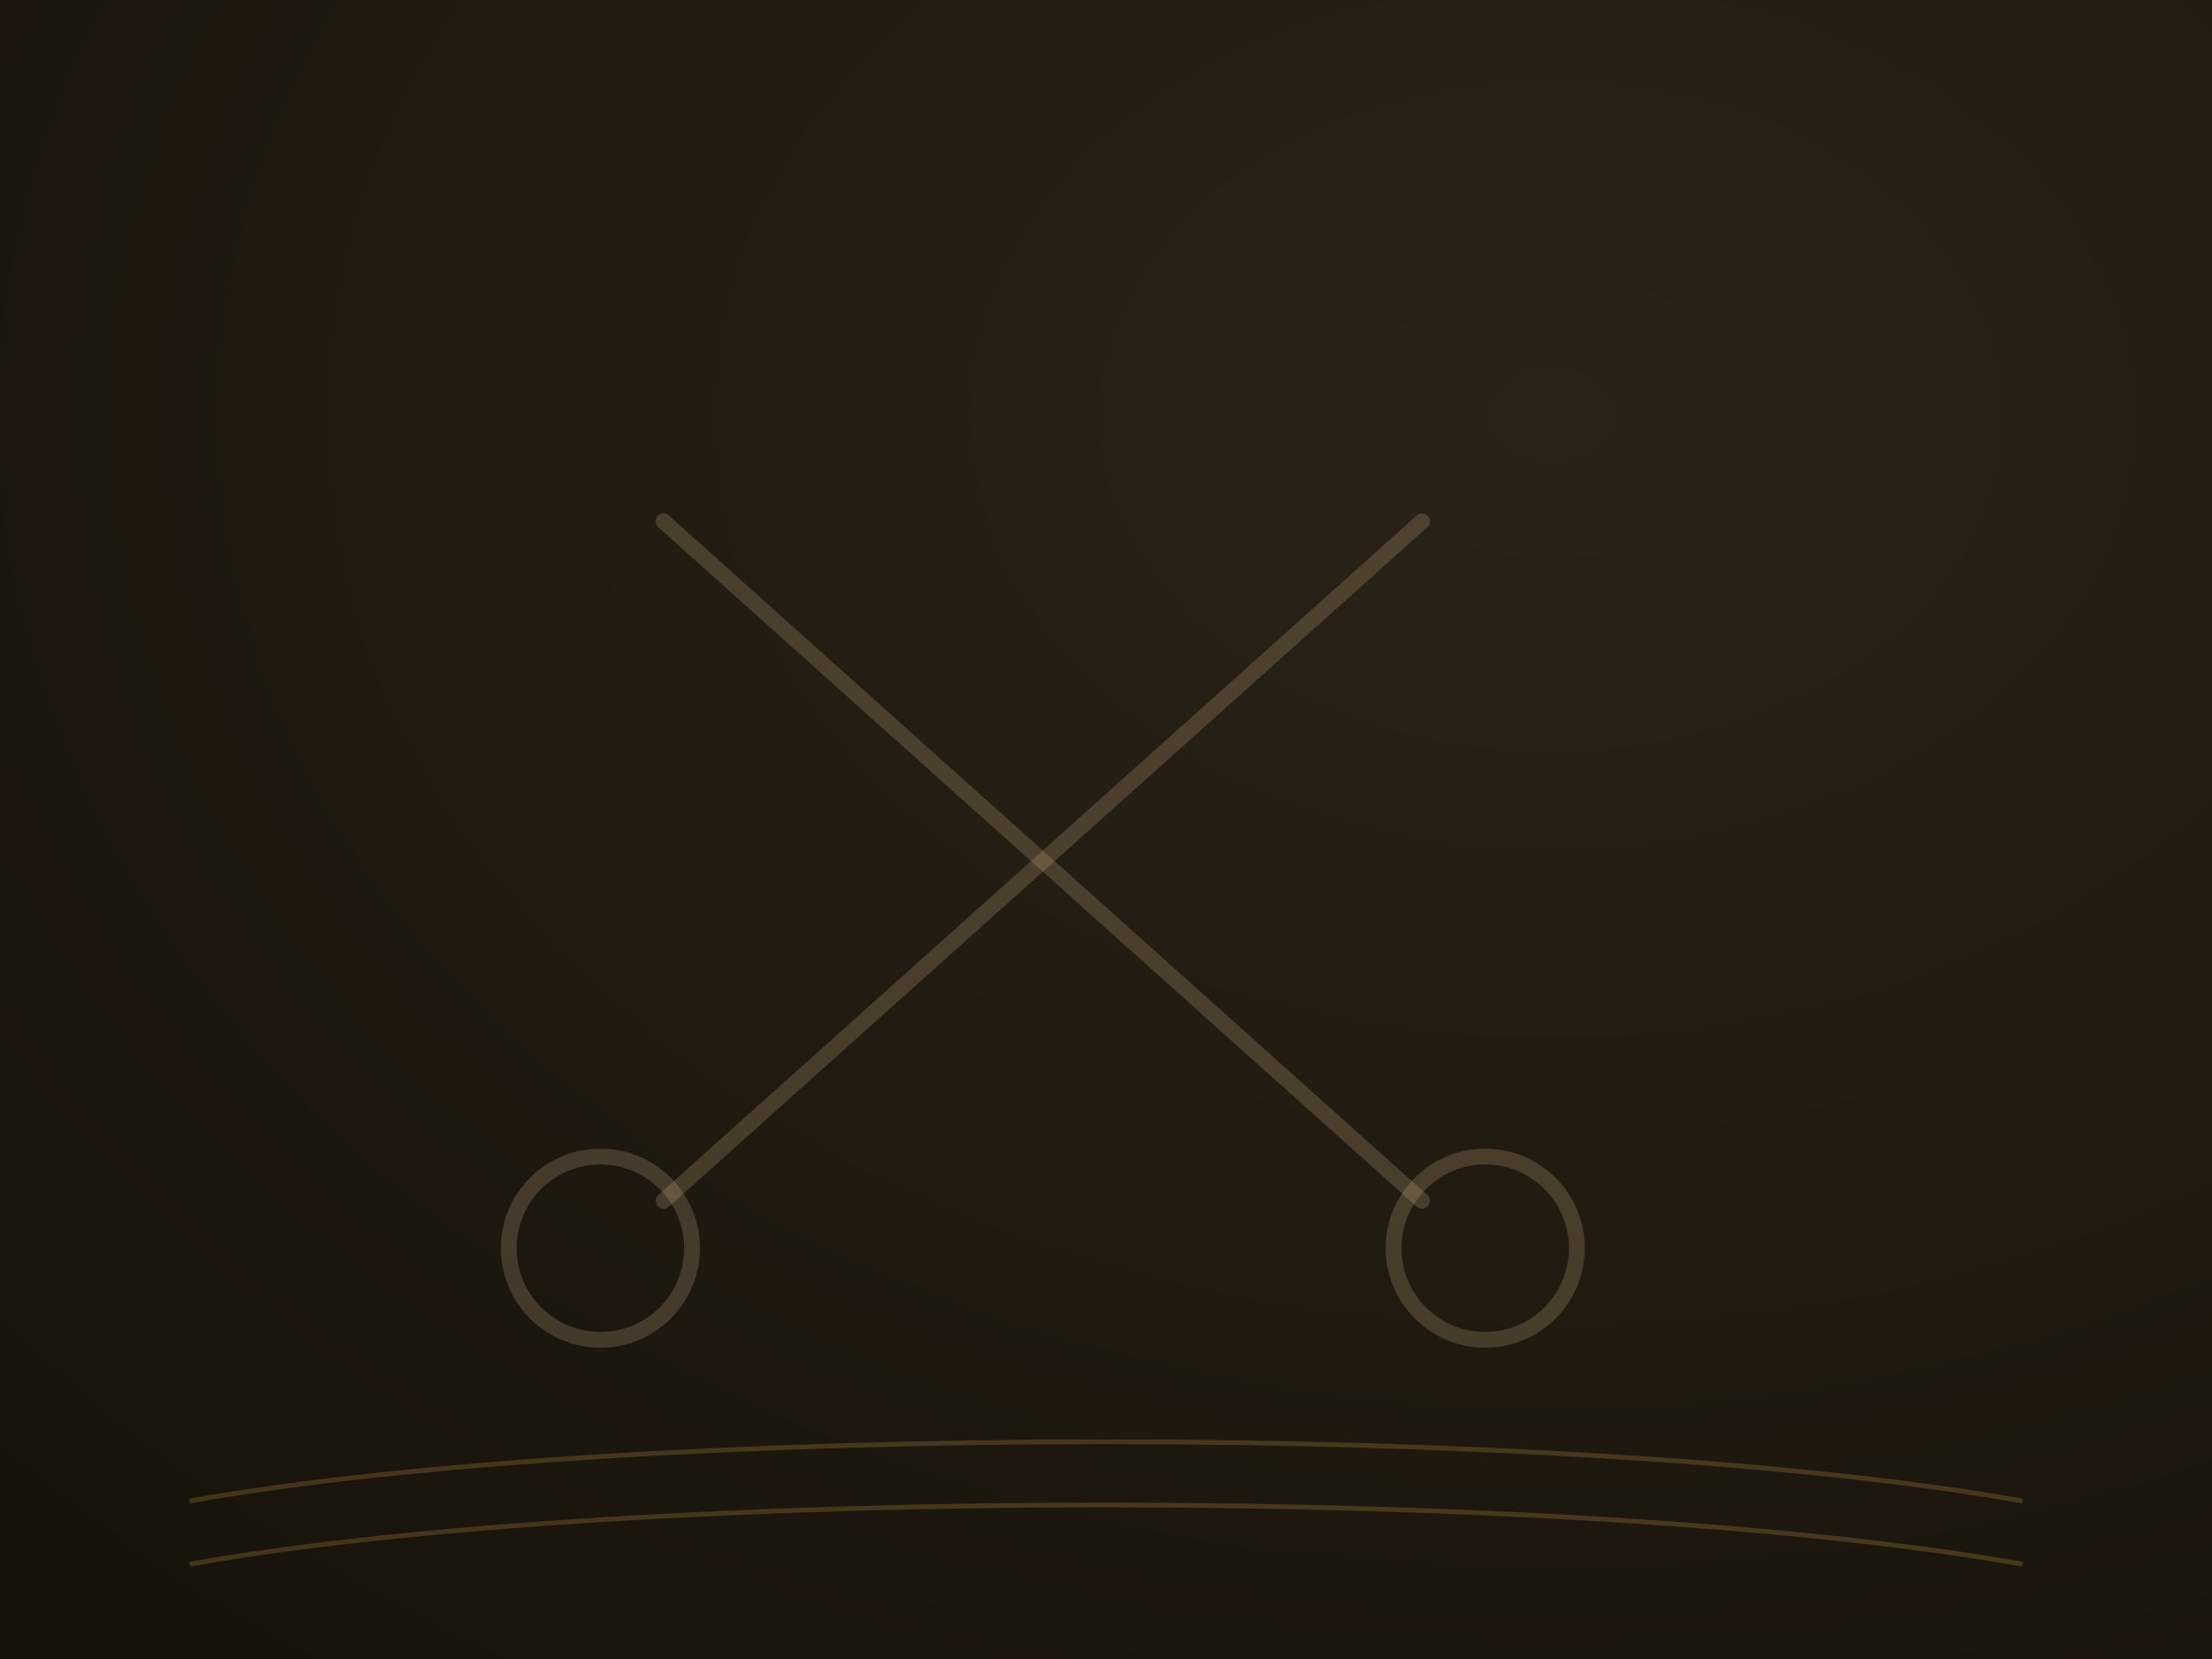
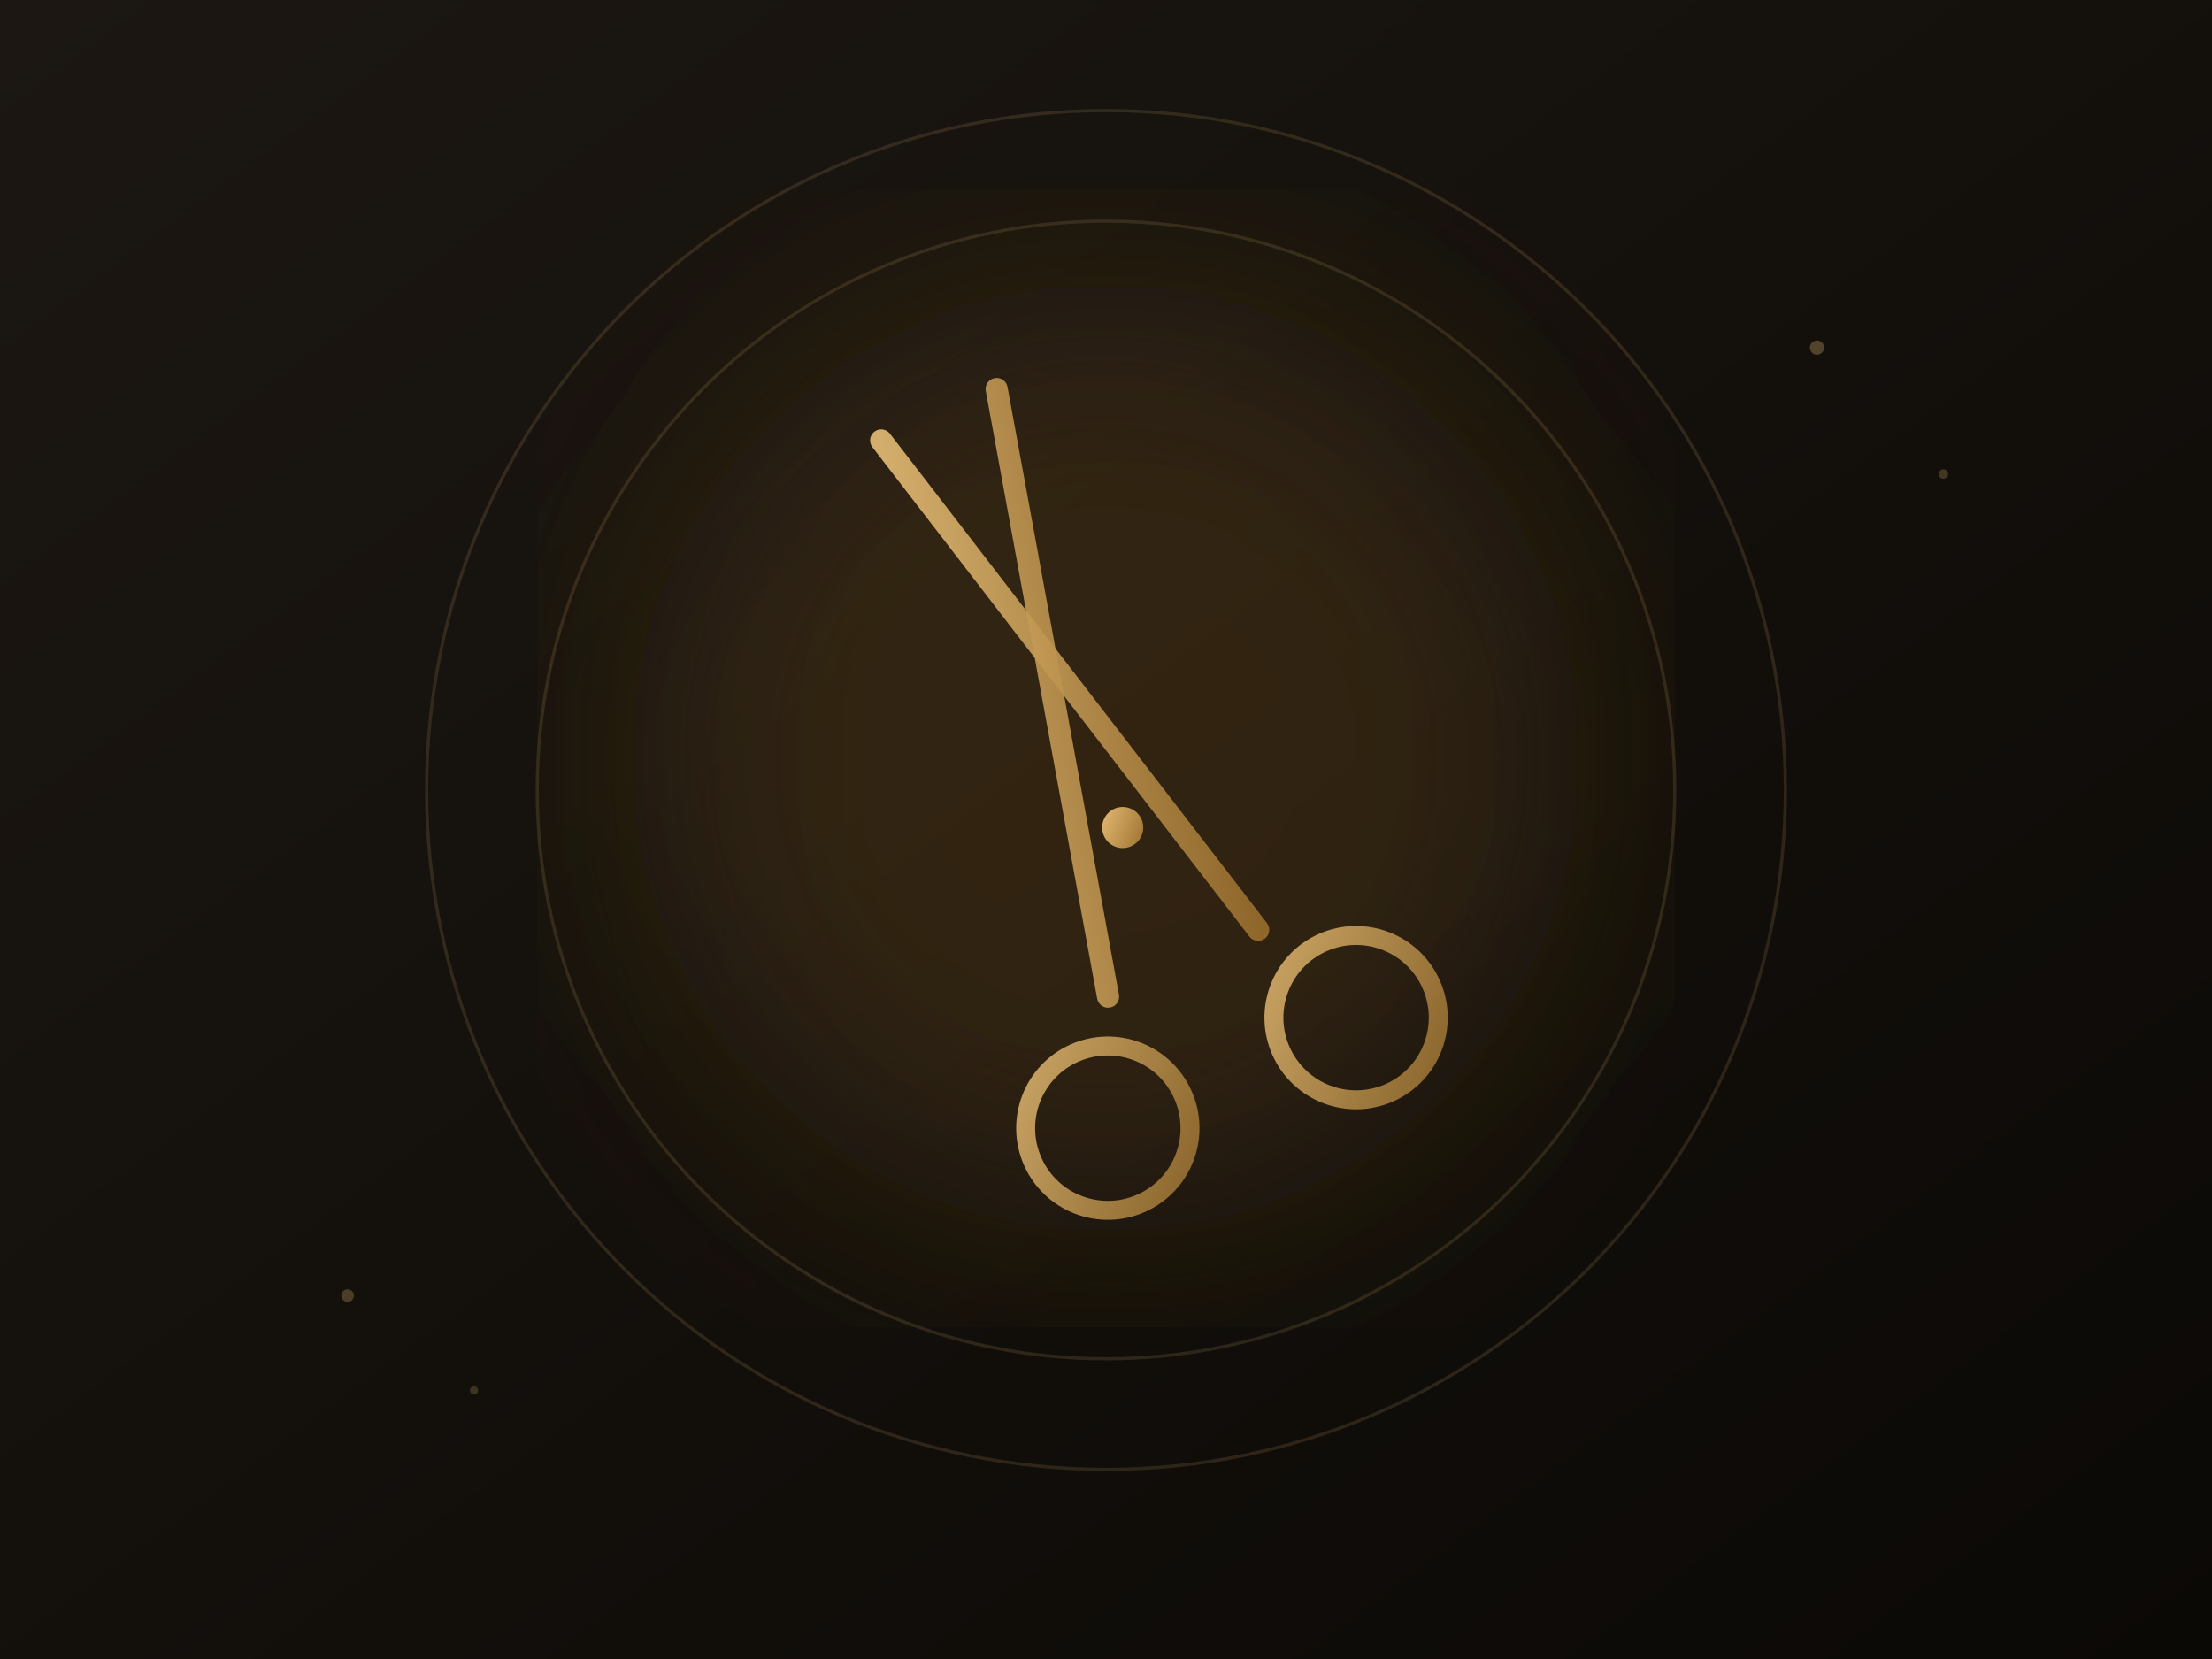
<svg xmlns="http://www.w3.org/2000/svg" viewBox="0 0 1400 1050" preserveAspectRatio="xMidYMid slice">
  <defs>
-     <radialGradient id="bg2" cx="0.7" cy="0.25" r="1.1">
-       <stop offset="0" stop-color="#2b2318" />
-       <stop offset="1" stop-color="#141009" />
-     </radialGradient>
+     <linearGradient id="bg" x1="0" y1="0" x2="1" y2="1">
+       <stop offset="0" stop-color="#1c1712" />
+       <stop offset="1" stop-color="#0b0906" />
+     </linearGradient>
+     <linearGradient id="gold" x1="0" y1="0" x2="1" y2="1">
+       <stop offset="0" stop-color="#e6bd75" />
+       <stop offset="1" stop-color="#9a6f2e" />
+     </linearGradient>
+     <filter id="glow">
+       <feGaussianBlur stdDeviation="80" />
+     </filter>
  </defs>
-   <rect width="1400" height="1050" fill="url(#bg2)" />
-   <g stroke="#d8b98a" stroke-opacity="0.22" stroke-width="10" fill="none" stroke-linecap="round">
-     <line x1="420" y1="330" x2="900" y2="760" />
-     <line x1="900" y1="330" x2="420" y2="760" />
-     <circle cx="380" cy="790" r="58" />
-     <circle cx="940" cy="790" r="58" />
+   <rect width="1400" height="1050" fill="url(#bg)" />
+   <circle cx="700" cy="480" r="300" fill="#6d4d1e" fill-opacity="0.32" filter="url(#glow)" />
+   <g transform="translate(700 500) rotate(-24)" stroke="url(#gold)" fill="none" stroke-linecap="round">
+     <line x1="-40" y1="-260" x2="52" y2="120" stroke-width="14" stroke-opacity="0.9" />
+     <line x1="40" y1="-260" x2="-52" y2="120" stroke-width="14" stroke-opacity="0.9" />
+     <circle cx="86" cy="196" r="52" stroke-width="12" stroke-opacity="0.85" />
+     <circle cx="-86" cy="196" r="52" stroke-width="12" stroke-opacity="0.85" />
+     <circle cx="0" cy="26" r="13" fill="url(#gold)" stroke="none" />
  </g>
-   <g stroke="#b8893e" stroke-opacity="0.28" stroke-width="3" fill="none">
-     <path d="M120 950 C 400 900, 1000 900, 1280 950" />
-     <path d="M120 990 C 400 940, 1000 940, 1280 990" />
+   <g fill="none" stroke="#e6bd75" stroke-opacity="0.14" stroke-width="2">
+     <circle cx="700" cy="500" r="360" />
+     <circle cx="700" cy="500" r="430" />
+   </g>
+   <g fill="#e6bd75">
+     <circle cx="1150" cy="220" r="4.5" opacity="0.3" />
+     <circle cx="1230" cy="300" r="3" opacity="0.22" />
+     <circle cx="220" cy="820" r="4" opacity="0.26" />
+     <circle cx="300" cy="880" r="2.6" opacity="0.2" />
  </g>
</svg>
